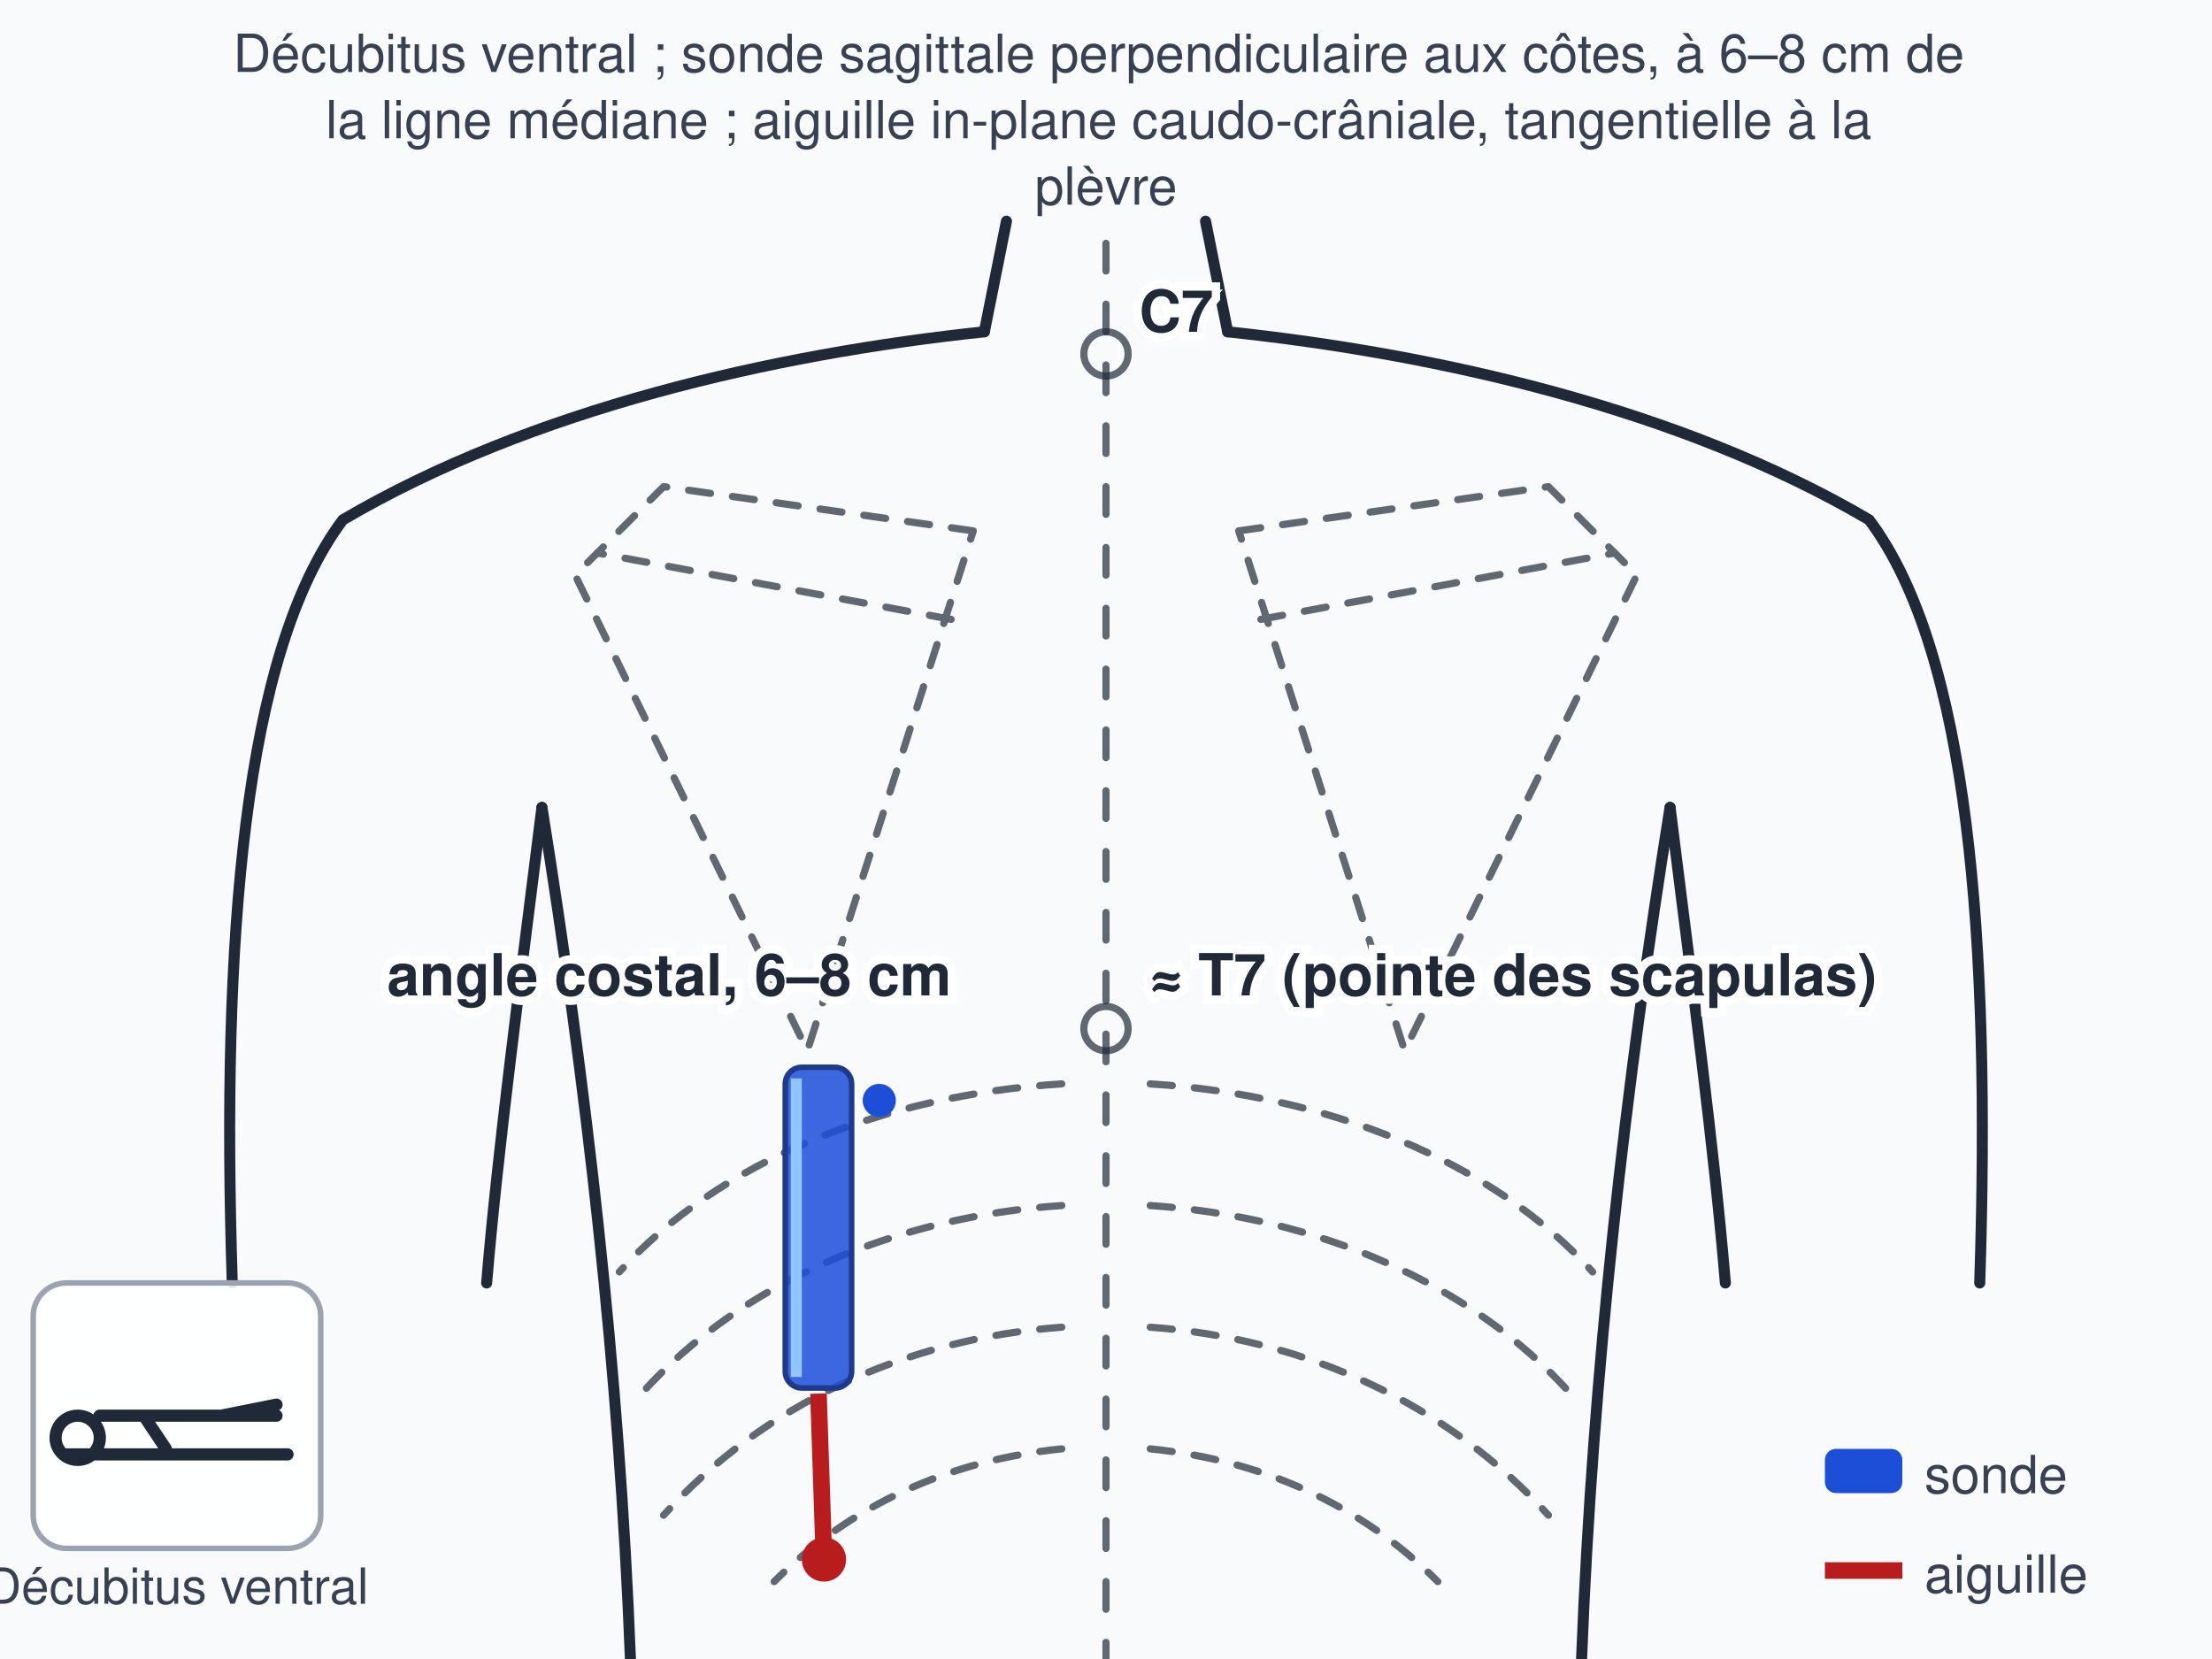
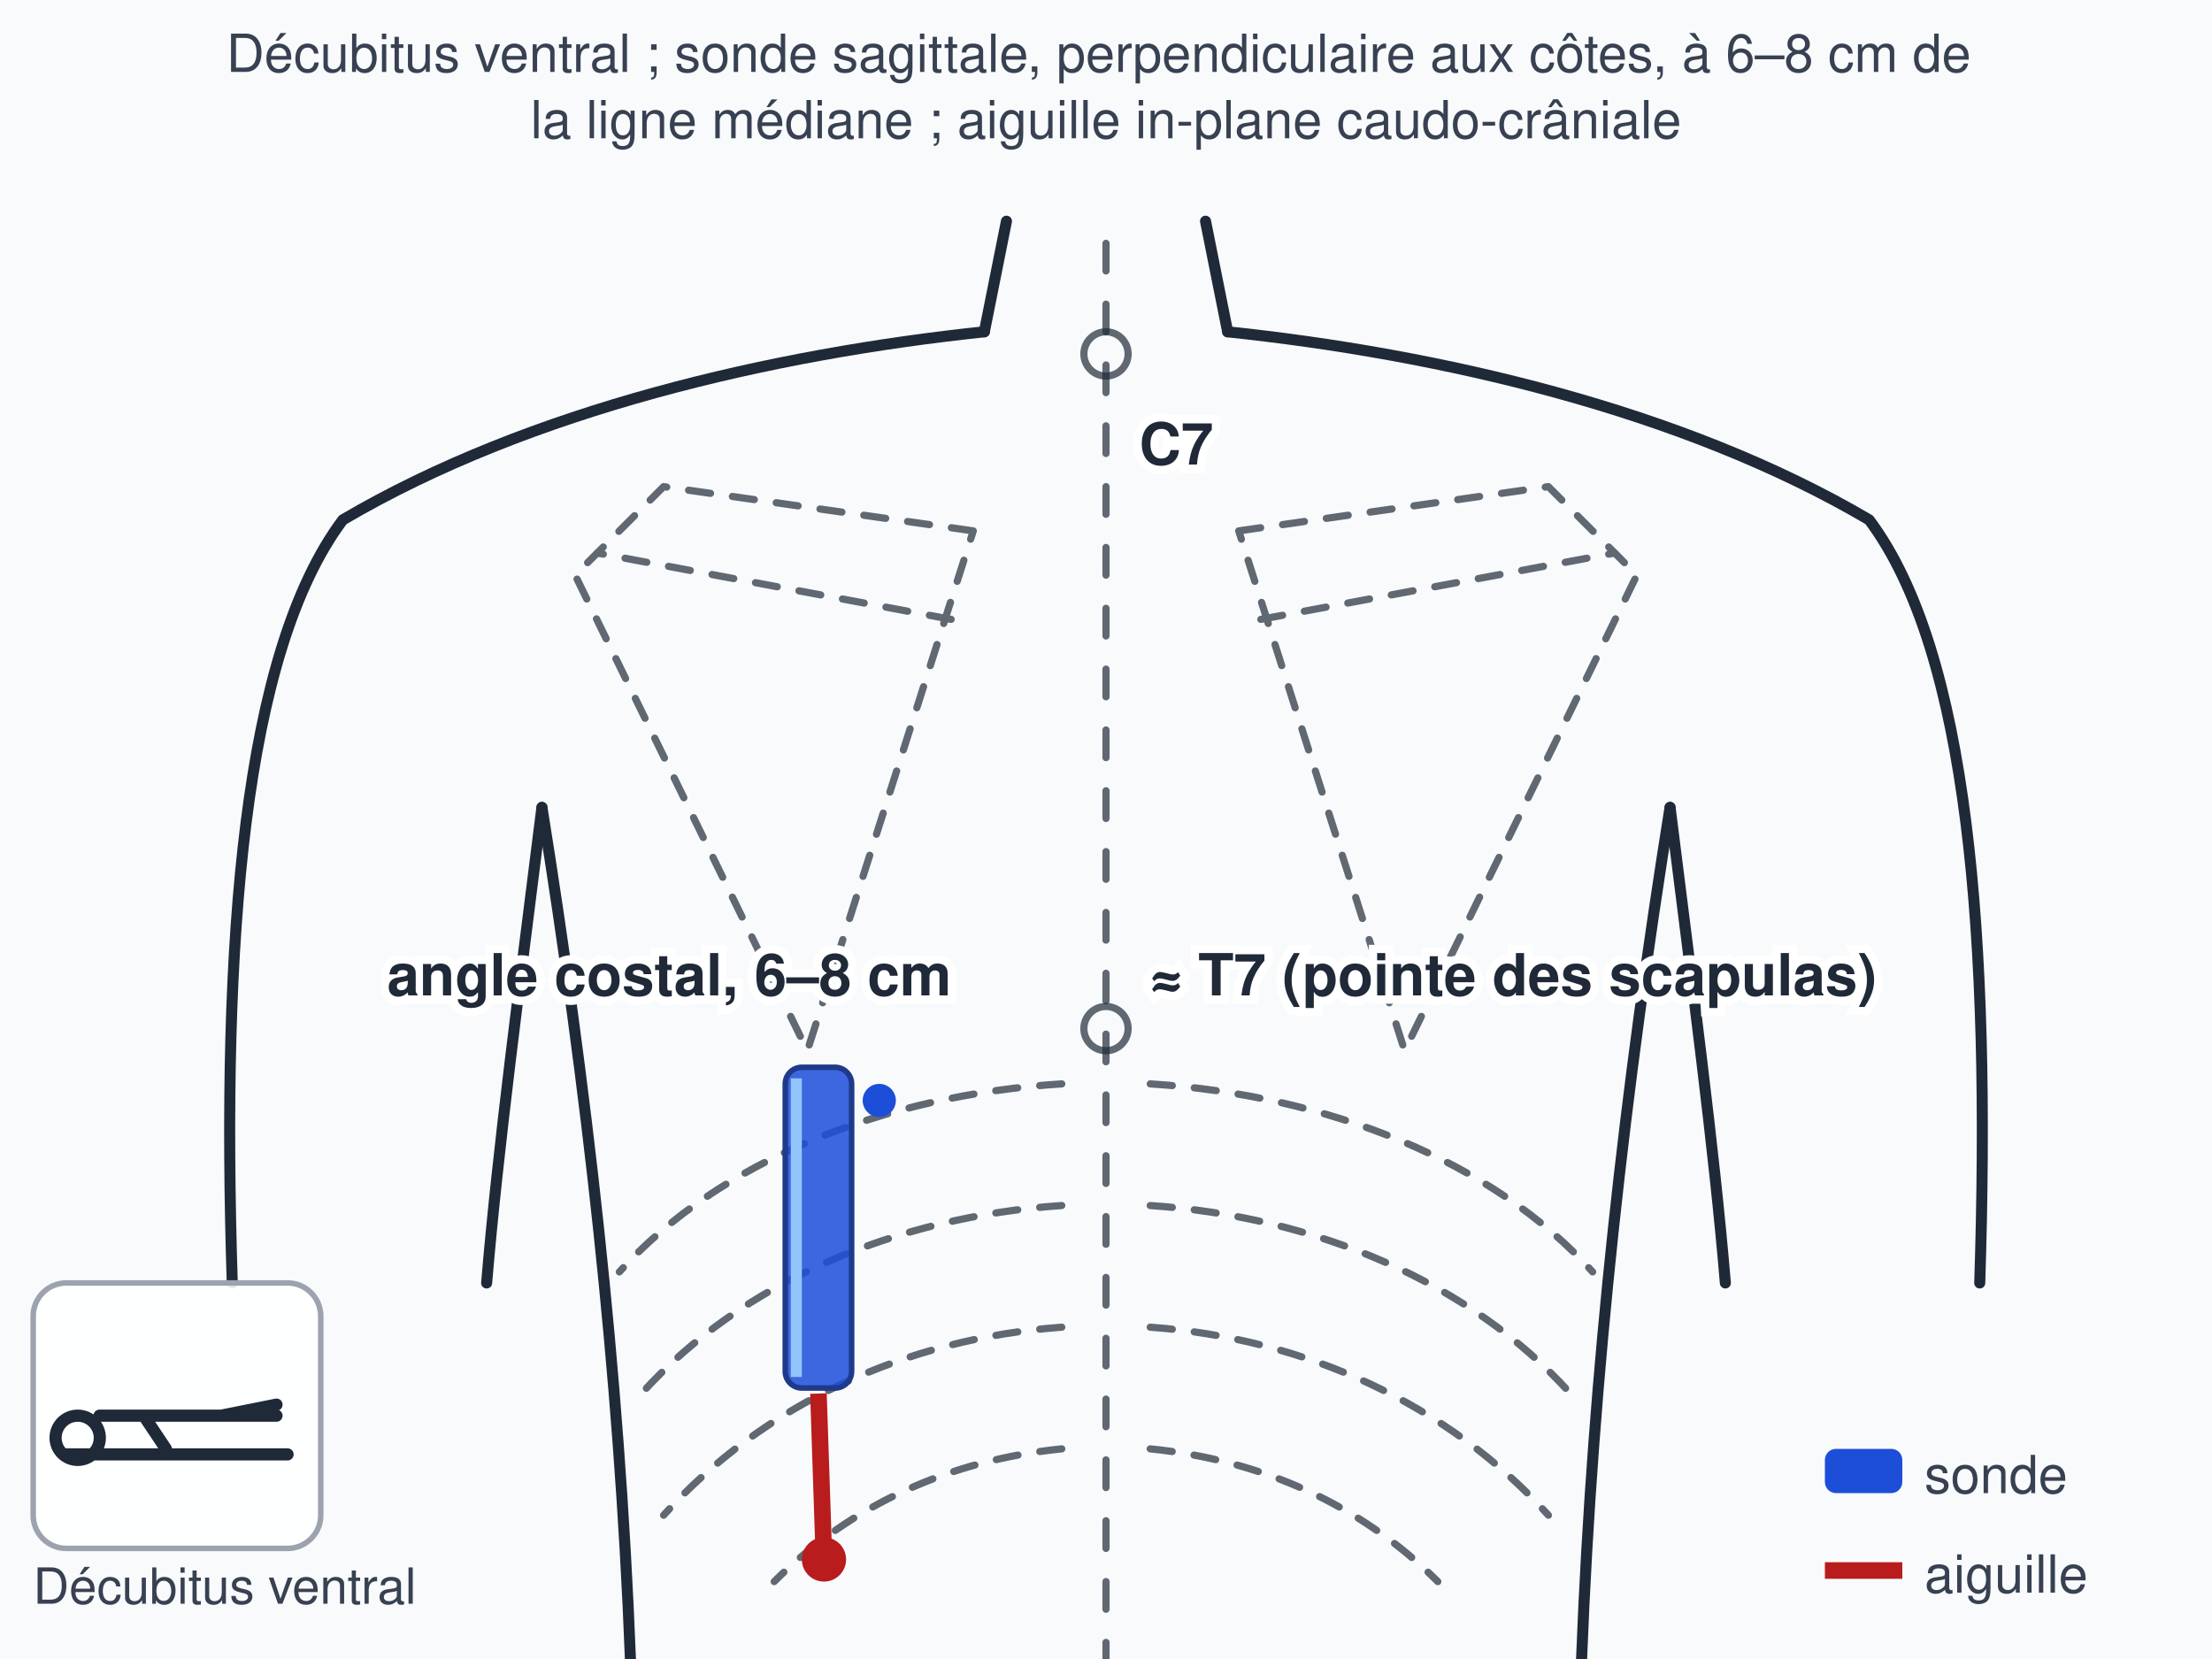
<svg xmlns="http://www.w3.org/2000/svg" viewBox="0 0 400 300" font-family="-apple-system, Helvetica, Arial, sans-serif">
  <rect width="400" height="300" fill="#f8fafc" />
  <g fill="none" stroke="#1f2937" stroke-width="2" stroke-linecap="round" stroke-linejoin="round">
    <path d="M182,40 L178,60" />
    <path d="M218,40 L222,60" />
    <path d="M178,60 C140,64 96,74 62,94 C44,118 40,170 42,232" />
    <path d="M222,60 C260,64 304,74 338,94 C356,118 360,170 358,232" />
    <path d="M98,146 C94,178 90,208 88,232" />
    <path d="M302,146 C306,178 310,208 312,232" />
    <path d="M98,146 C106,196 112,248 114,300" />
    <path d="M302,146 C294,196 288,248 286,300" />
    <path d="M200,44 L200,300" stroke-dasharray="5 6" stroke-width="1.3" opacity=".7" />
    <g stroke-width="1.3" opacity=".7">
      <circle cx="200" cy="64" r="4" />
      <circle cx="200" cy="186" r="4" />
    </g>
    <g stroke-width="1.3" stroke-dasharray="4 4" opacity=".7">
      <path d="M176,96 L120,88 L104,104 L146,190 Z" />
      <path d="M172,112 L108,100" />
      <path d="M224,96 L280,88 L296,104 L254,190 Z" />
      <path d="M228,112 L292,100" />
      <path d="M208,196 C240,198 270,210 288,230" />
      <path d="M208,218 C238,220 266,232 284,252" />
      <path d="M208,240 C236,242 262,254 280,274" />
      <path d="M208,262 C228,264 246,272 260,286" />
      <path d="M192,196 C160,198 130,210 112,230" />
      <path d="M192,218 C162,220 134,232 116,252" />
      <path d="M192,240 C164,242 138,254 120,274" />
      <path d="M192,262 C172,264 154,272 140,286" />
    </g>
  </g>
  <g transform="translate(148,222) rotate(90)">
    <rect x="-29" y="-6" width="58" height="12" rx="3" fill="#1d4ed8" fill-opacity=".85" stroke="#1e3a8a" />
    <rect x="-27" y="3" width="54" height="2" fill="#93c5fd" stroke="none" />
    <circle cx="-23" cy="-11" r="3" fill="#1d4ed8" stroke="none" />
  </g>
  <line x1="149" y1="282" x2="148" y2="252" stroke="#b91c1c" stroke-width="3" />
  <circle cx="149" cy="282" r="4" fill="#b91c1c" stroke="none" />
-   <text x="206" y="60" font-size="10.5" font-weight="600" fill="#1f2937" stroke="#fff" stroke-width="3" paint-order="stroke">C7</text>
+   <text x="206" y="84" font-size="10.5" font-weight="600" fill="#1f2937" stroke="#fff" stroke-width="3" paint-order="stroke">C7</text>
  <text x="208" y="180" font-size="10.5" font-weight="600" fill="#1f2937" stroke="#fff" stroke-width="3" paint-order="stroke">≈ T7 (pointe des scapulas)</text>
  <text x="70" y="180" font-size="10.5" font-weight="600" fill="#1f2937" stroke="#fff" stroke-width="3" paint-order="stroke">angle costal, 6–8 cm</text>
  <g transform="translate(6,232)">
    <rect x="0" y="0" width="52" height="48" rx="6" fill="#fff" fill-opacity=".9" stroke="#9ca3af" stroke-width="1" />
    <path d="M8,24 a4,4 0 1,0 0.1,0 M12,24 L44,24 M20,24 L24,30 M34,24 L44,22 M6,31 L46,31" stroke="#1f2937" stroke-width="2.2" fill="none" stroke-linecap="round" />
-     <text x="26" y="58" text-anchor="middle" font-size="9" fill="#374151" stroke="none">Décubitus ventral</text>
+     <text x="0" y="58" text-anchor="start" font-size="9" fill="#374151" stroke="none">Décubitus ventral</text>
  </g>
  <g font-size="9.5" fill="#374151" stroke="none" transform="translate(330,262)">
    <rect x="0" y="0" width="14" height="8" rx="2" fill="#1d4ed8" />
    <text x="18" y="8">sonde</text>
    <line x1="0" y1="22" x2="14" y2="22" stroke="#b91c1c" stroke-width="3" />
    <text x="18" y="26">aiguille</text>
  </g>
  <text x="200" y="13" text-anchor="middle" font-size="9.5" fill="#374151" stroke="none">
-     <tspan x="200" dy="0">Décubitus ventral ; sonde sagittale perpendiculaire aux côtes, à 6–8 cm de</tspan>
-     <tspan x="200" dy="12">la ligne médiane ; aiguille in-plane caudo-crâniale, tangentielle à la</tspan>
-     <tspan x="200" dy="12">plèvre</tspan>
+     <tspan x="200" dy="0">Décubitus ventral ; sonde sagittale, perpendiculaire aux côtes, à 6–8 cm de</tspan>
+     <tspan x="200" dy="12">la ligne médiane ; aiguille in-plane caudo-crâniale</tspan>
  </text>
</svg>
